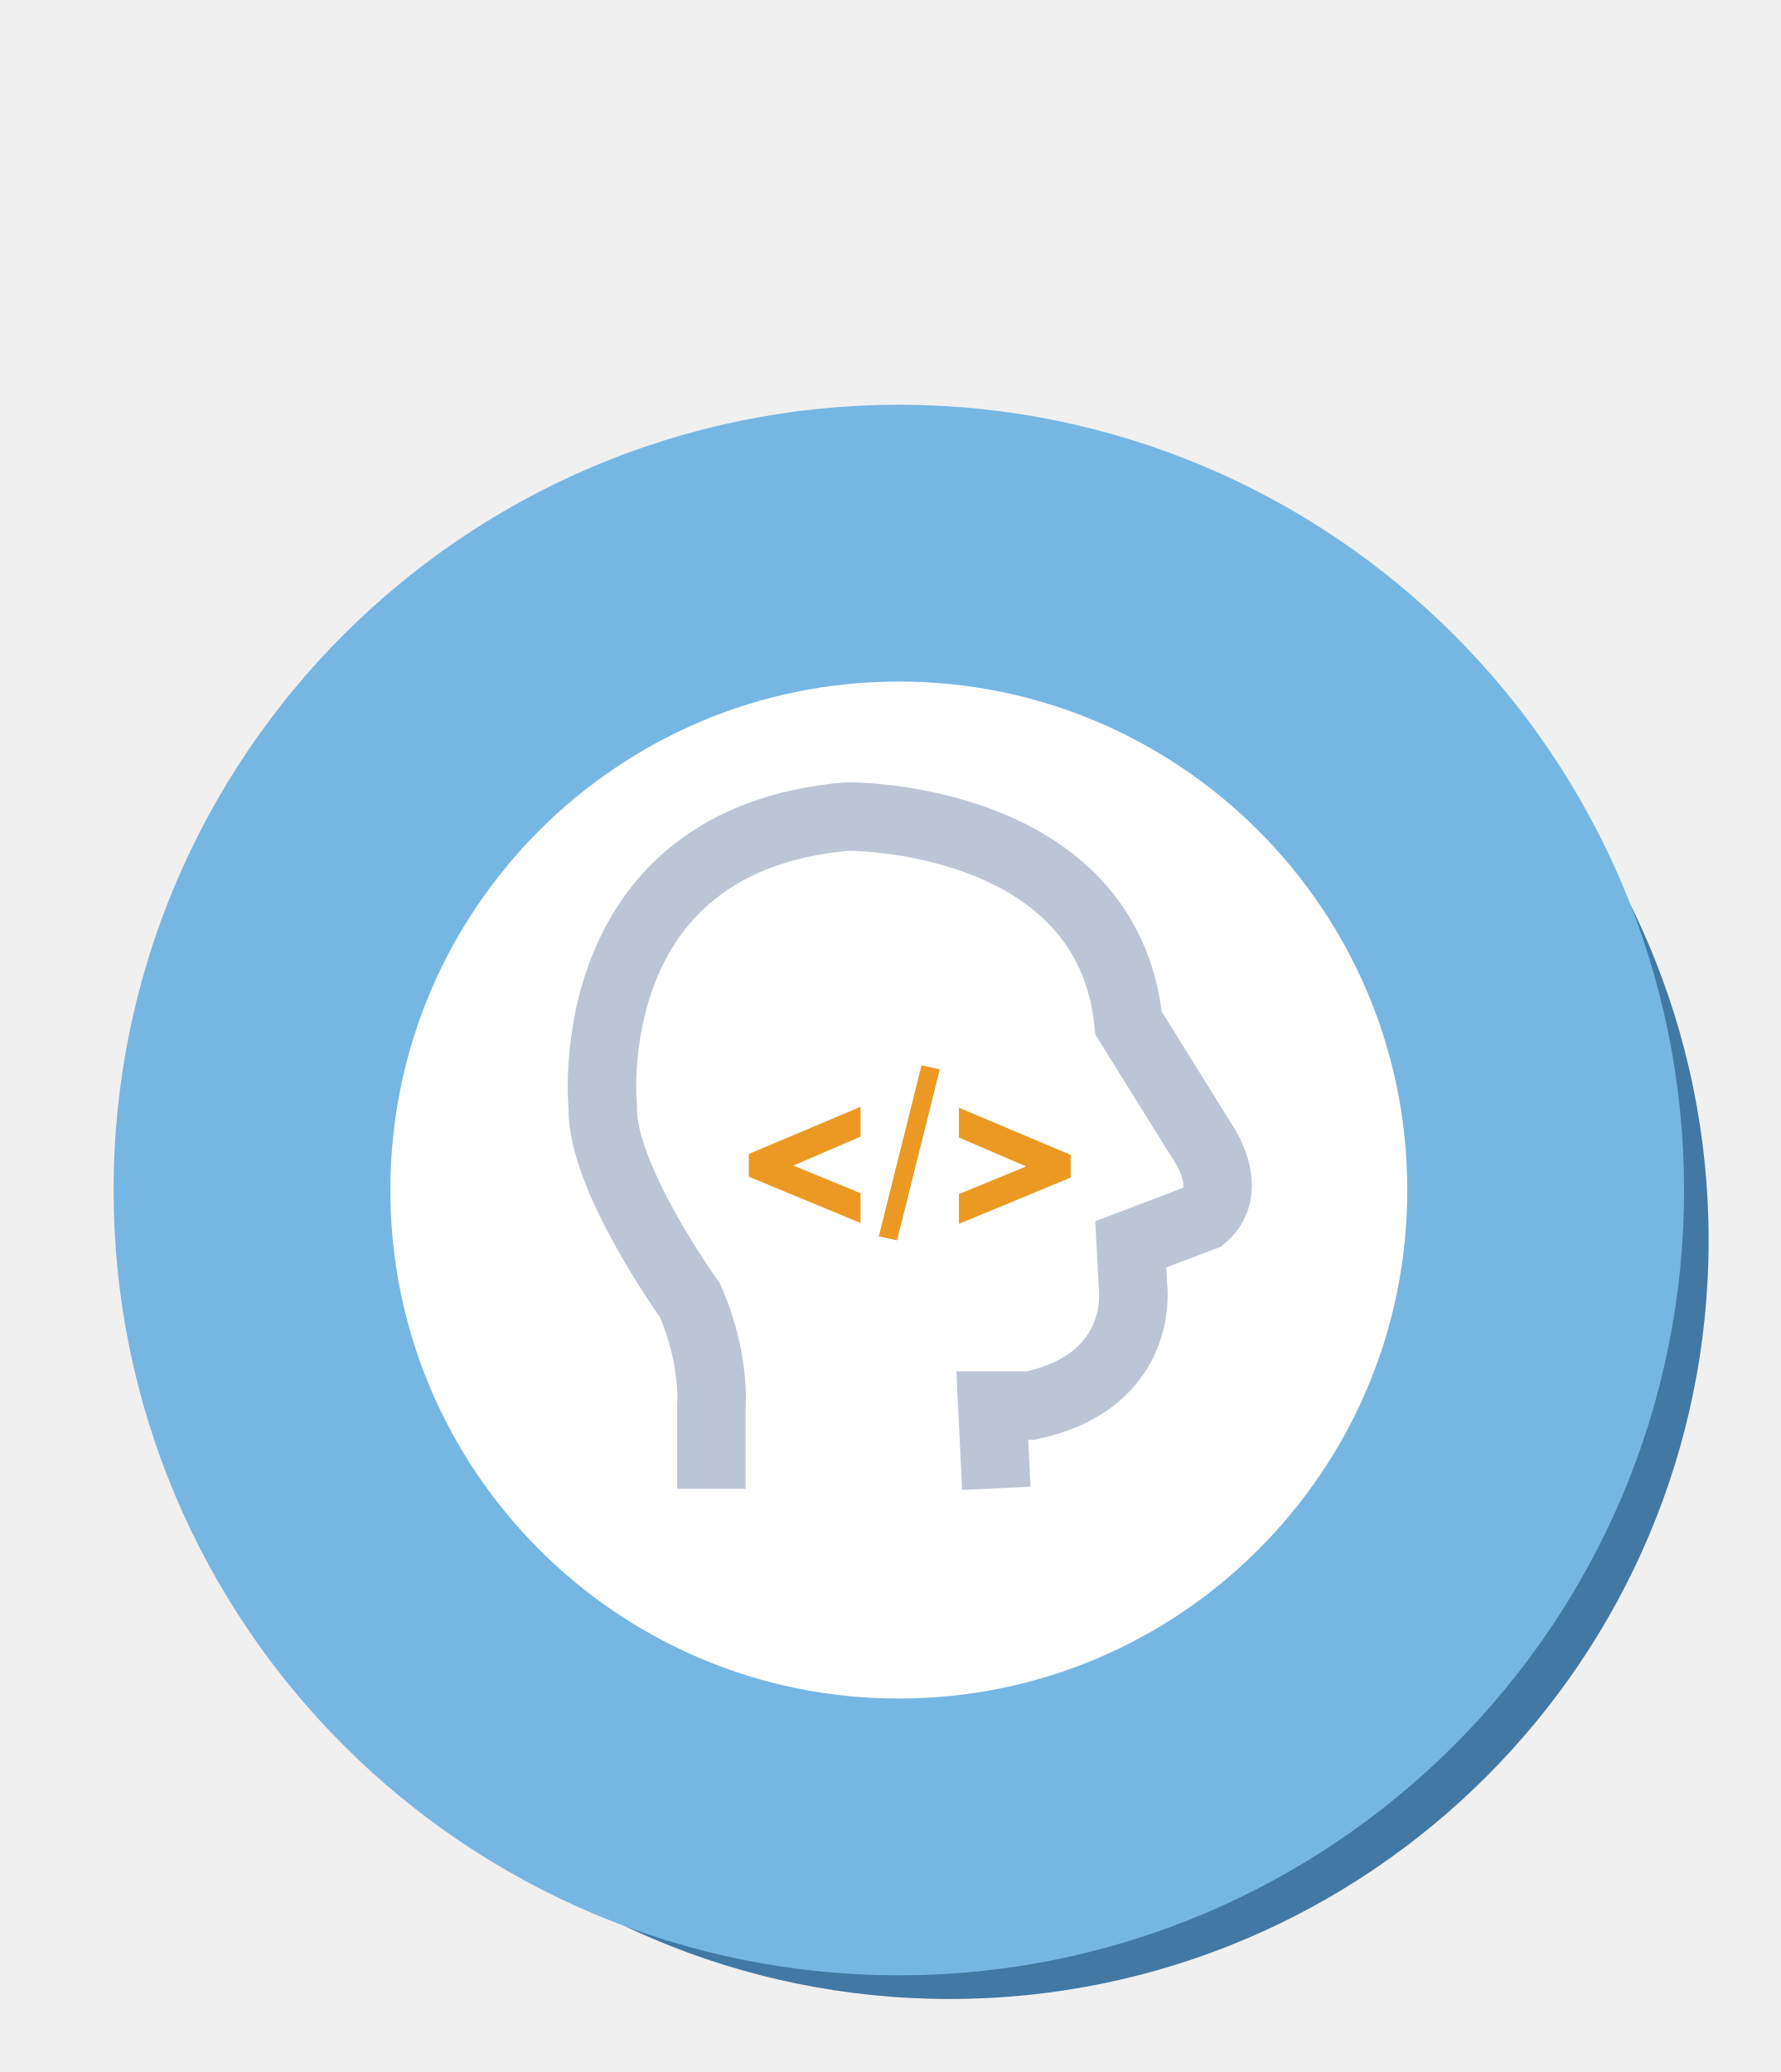
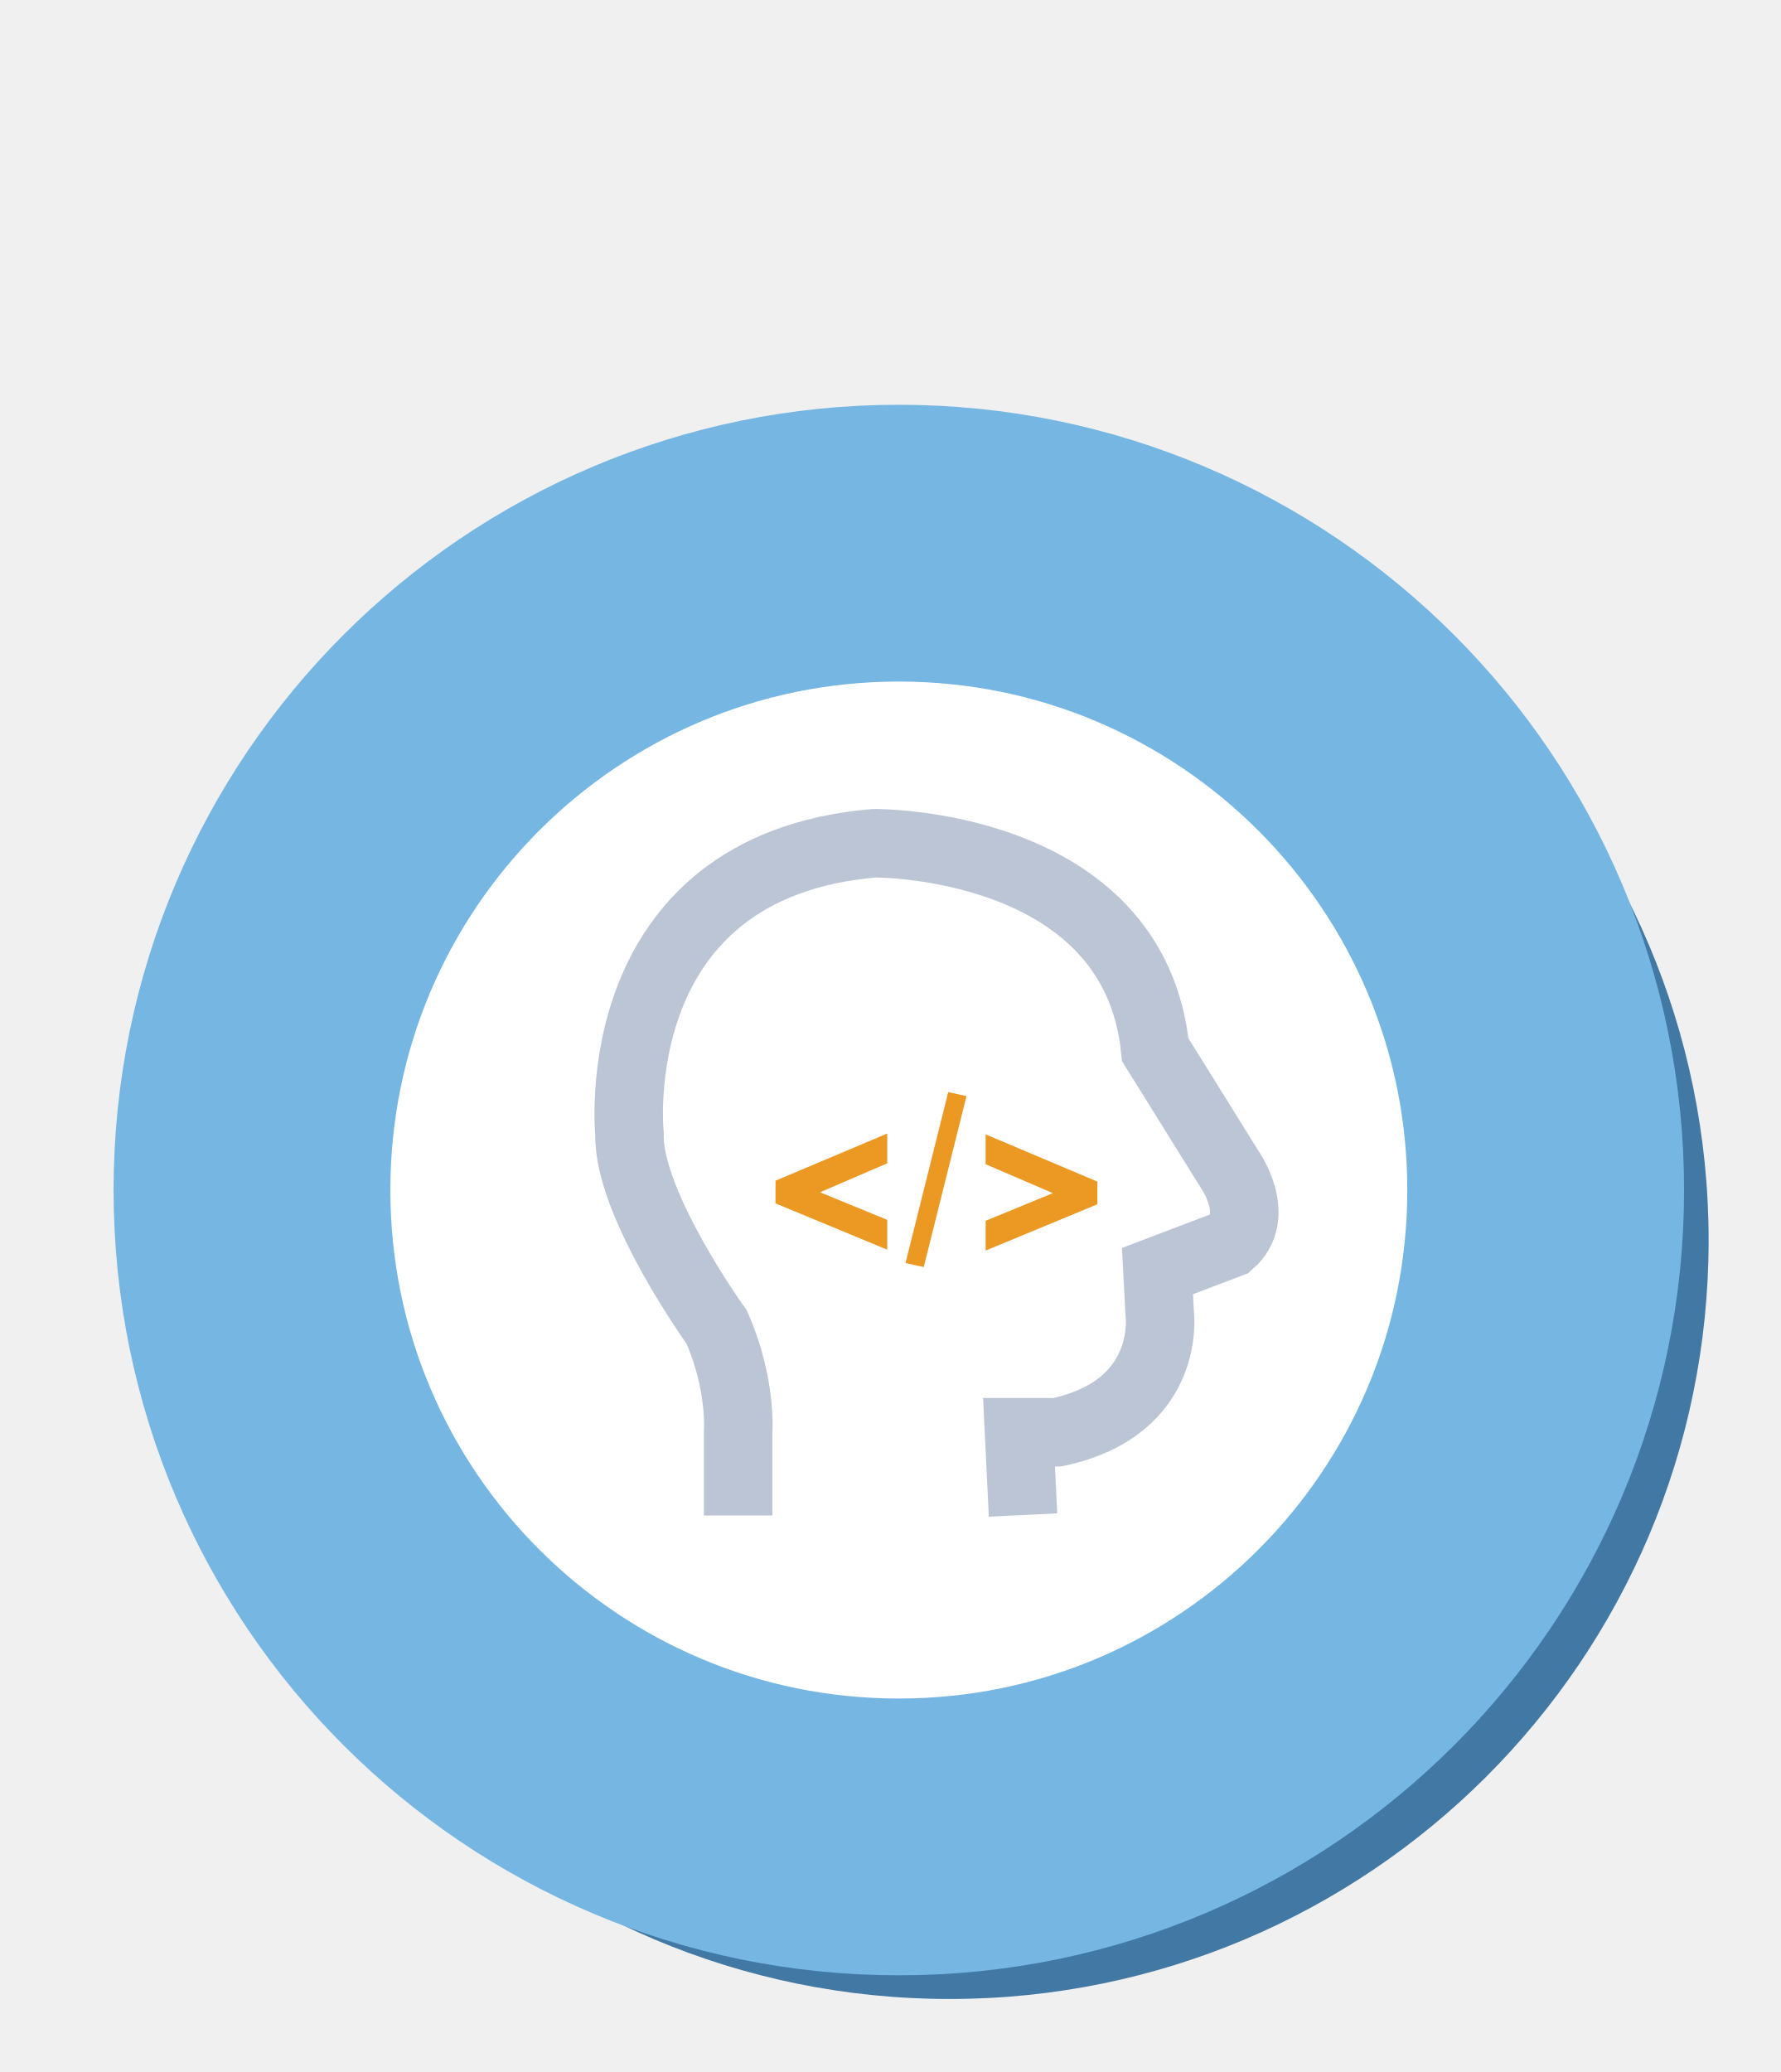
<svg xmlns="http://www.w3.org/2000/svg" version="1.1" id="Layer_1" x="0px" y="0px" viewBox="0 0 400 465.4" style="enable-background:new 0 0 400 465.4;" xml:space="preserve">
  <style type="text/css">
	.st0{fill:#4278A4;}
	.st1{fill:#FFFFFF;stroke:#76B6E3;stroke-width:62.171;stroke-miterlimit:10;}
	.st2{fill:#FFFFFF;}
	.st3{fill:none;stroke:#BCC5D6;stroke-width:15.383;stroke-miterlimit:10;}
	.st4{fill:#EC9923;}
	.st5{fill:none;stroke:#BCC5D6;stroke-width:11.956;stroke-miterlimit:10;}
	.st6{fill:#ED9A24;}
	.st7{fill:#BCC5D6;}
</style>
  <path class="st0" d="M383.8,278.6c0-94.1-76.3-170.4-170.4-170.4S42.9,184.5,42.9,278.6S119.2,449,213.3,449  S383.8,372.7,383.8,278.6z" />
  <path class="st1" d="M347.2,267.3c0-80.2-65.1-145.3-145.3-145.3S56.6,187,56.6,267.3s65.1,145.3,145.3,145.3  S347.2,347.6,347.2,267.3z" />
  <path class="st2" d="M-792.4,433.1" />
  <g>
-     <path class="st3" d="M159.8,334.4v-18.6c0,0,0.9-10.7-4.8-23.7c0,0-20-27.7-19.6-43.4c0,0-6.2-60.1,55-65.3c0,0,58.4-0.5,63.1,46.4   l16.8,27c0,0,7.2,10.3,0,16.5l-16.3,6.2l0.5,9.5c0,0,2.9,21.2-23,26.7h-8.6l0.9,18.6" />
+     <path class="st3" d="M165.8,340.4v-18.6c0,0,0.9-10.7-4.8-23.7c0,0-20-27.7-19.6-43.4c0,0-6.2-60.1,55-65.3c0,0,58.4-0.5,63.1,46.4   l16.8,27c0,0,7.2,10.3,0,16.5l-16.3,6.2l0.5,9.5c0,0,2.9,21.2-23,26.7h-8.6l0.9,18.6" />
    <g>
-       <path class="st4" d="M168.2,264.3v-5.1l25.1-10.6v6.7l-15.1,6.5l15.1,6.2v6.7L168.2,264.3z" />
-       <path class="st4" d="M201.5,278.6l-4.1-0.9l9.6-38.4l4.1,0.9L201.5,278.6z" />
-       <path class="st4" d="M215.4,274.9v-6.7l15.1-6.2l-15.1-6.5v-6.7l25.1,10.6v5.1L215.4,274.9z" />
+       <path class="st4" d="M174.2,270.3v-5.1l25.1-10.6v6.7l-15.1,6.5l15.1,6.2v6.7L174.2,270.3z" />
+       <path class="st4" d="M207.5,284.6l-4.1-0.9l9.6-38.4l4.1,0.9L207.5,284.6z" />
+       <path class="st4" d="M221.4,280.9v-6.7l15.1-6.2l-15.1-6.5v-6.7l25.1,10.6v5.1L221.4,280.9z" />
    </g>
  </g>
  <g>
    <circle class="st5" cx="-134.4" cy="-41.2" r="28.9" />
    <path class="st5" d="M-200.7,43.5l12.8,41c0.1,0.2,0.3,0.4,0.5,0.4h106.9c0.6,0,1.1-0.4,1.2-0.9l10.9-37.8   c2.7-9.3-4.3-18.5-14-18.5H-189C-197.3,27.7-203.1,35.7-200.7,43.5z" />
    <path class="st5" d="M-81.5,101.7h-105.9c-0.6,0-1-0.4-1-1v-2.4c0-0.6,0.4-1,1-1h105.9c0.6,0,1,0.4,1,1v2.4   C-80.5,101.3-80.9,101.7-81.5,101.7z" />
    <path class="st6" d="M-123.1-5.6c0.5-0.3,1.2-0.4,1.7-0.2c2.2,1,4.5,1.1,6.9,1.1c10.6-0.2,27.6,6.2,27.6,22.4   c0,1.1-0.9,2.1-2.1,2.1h-91.1c-1.1,0-1.9-0.9-1.9-1.9c-0.2-16.3,17-22.8,27.6-22.6c2.4,0,4.7,0,6.9-1.1c0.6-0.2,1.2-0.2,1.7,0.2   C-138.4-0.4-130.8-0.8-123.1-5.6z" />
    <g id="XMLID_4_">
      <g>
        <path class="st7" d="M-135.4,60.5c2.7,0,4.9-2.2,4.8-4.8c0-2.8-2.2-4.8-4.8-4.8c-2.7,0-4.9,2.2-4.8,4.9     C-140.2,58.3-138,60.5-135.4,60.5z M-137.2,46.5c0-0.3,0.2-0.5,0.6-0.5c0.8,0,1.6,0,2.4,0c0.3,0,0.6,0.2,0.6,0.5     c0.1,0.5,0.1,1,0.2,1.5c0,0.1,0,0.2,0.2,0.2c0.6,0.2,1.1,0.4,1.6,0.7c0.1,0,0.1,0,0.2,0c0.4-0.3,0.9-0.6,1.3-1     c0.2-0.2,0.6-0.2,0.7,0c0.6,0.6,1.2,1.2,1.7,1.8c0.2,0.2,0.2,0.5,0,0.8c-0.3,0.4-0.6,0.8-1,1.2c0,0,0,0.1,0,0.2     c0.3,0.5,0.5,1.1,0.7,1.6c0,0.1,0.1,0.2,0.2,0.2c0.5,0,1.1,0.1,1.5,0.2c0.3,0,0.5,0.3,0.5,0.6c0,0.8,0,1.6,0,2.4     c0,0.3-0.2,0.6-0.5,0.6c-0.5,0.1-1,0.1-1.5,0.2c-0.1,0-0.2,0-0.2,0.2c-0.2,0.6-0.4,1.1-0.7,1.6c0,0,0,0.1,0,0.2     c0.3,0.4,0.6,0.9,1,1.3c0.2,0.2,0.2,0.6,0,0.8c-0.6,0.6-1.1,1.1-1.6,1.7c-0.3,0.3-0.6,0.3-1,0.1c-0.4-0.3-0.8-0.6-1.1-0.9     c-0.1,0-0.1-0.1-0.2,0c-0.5,0.3-1.1,0.5-1.6,0.7c-0.1,0-0.2,0.1-0.2,0.2c0,0.4-0.1,0.9-0.2,1.4c0,0.3-0.2,0.5-0.4,0.7     c-0.9,0-1.9,0-2.8,0c-0.3-0.1-0.4-0.4-0.4-0.7c0-0.5-0.1-0.9-0.2-1.4c0-0.1,0-0.2-0.2-0.2c-0.6-0.2-1.1-0.4-1.6-0.7     c-0.1,0-0.1,0-0.2,0c-0.4,0.3-0.8,0.6-1.2,1c-0.2,0.2-0.6,0.2-0.8,0c-0.6-0.6-1.1-1.1-1.7-1.7c-0.2-0.2-0.2-0.6,0-0.8     c0.3-0.4,0.6-0.8,1-1.2c0,0,0-0.1,0-0.2c-0.3-0.5-0.5-1.1-0.7-1.6c0-0.1-0.1-0.2-0.2-0.2c-0.4,0-0.9-0.1-1.4-0.2     c-0.3,0-0.6-0.2-0.7-0.4c0-0.9,0-1.9,0-2.8c0.1-0.3,0.4-0.4,0.7-0.4c0.5,0,0.9-0.1,1.4-0.2c0.1,0,0.2,0,0.2-0.2     c0.2-0.6,0.4-1.1,0.7-1.6c0,0,0-0.1,0-0.2c-0.3-0.4-0.6-0.8-1-1.2c-0.2-0.2-0.2-0.6,0-0.8c0.6-0.6,1.1-1.2,1.7-1.7     c0.2-0.2,0.6-0.2,0.8,0c0.4,0.3,0.8,0.6,1.3,1c0,0,0.1,0,0.2,0c0.5-0.3,1.1-0.5,1.6-0.7c0.1,0,0.2-0.1,0.2-0.2     C-137.3,47.5-137.3,47-137.2,46.5z" />
      </g>
    </g>
  </g>
</svg>
